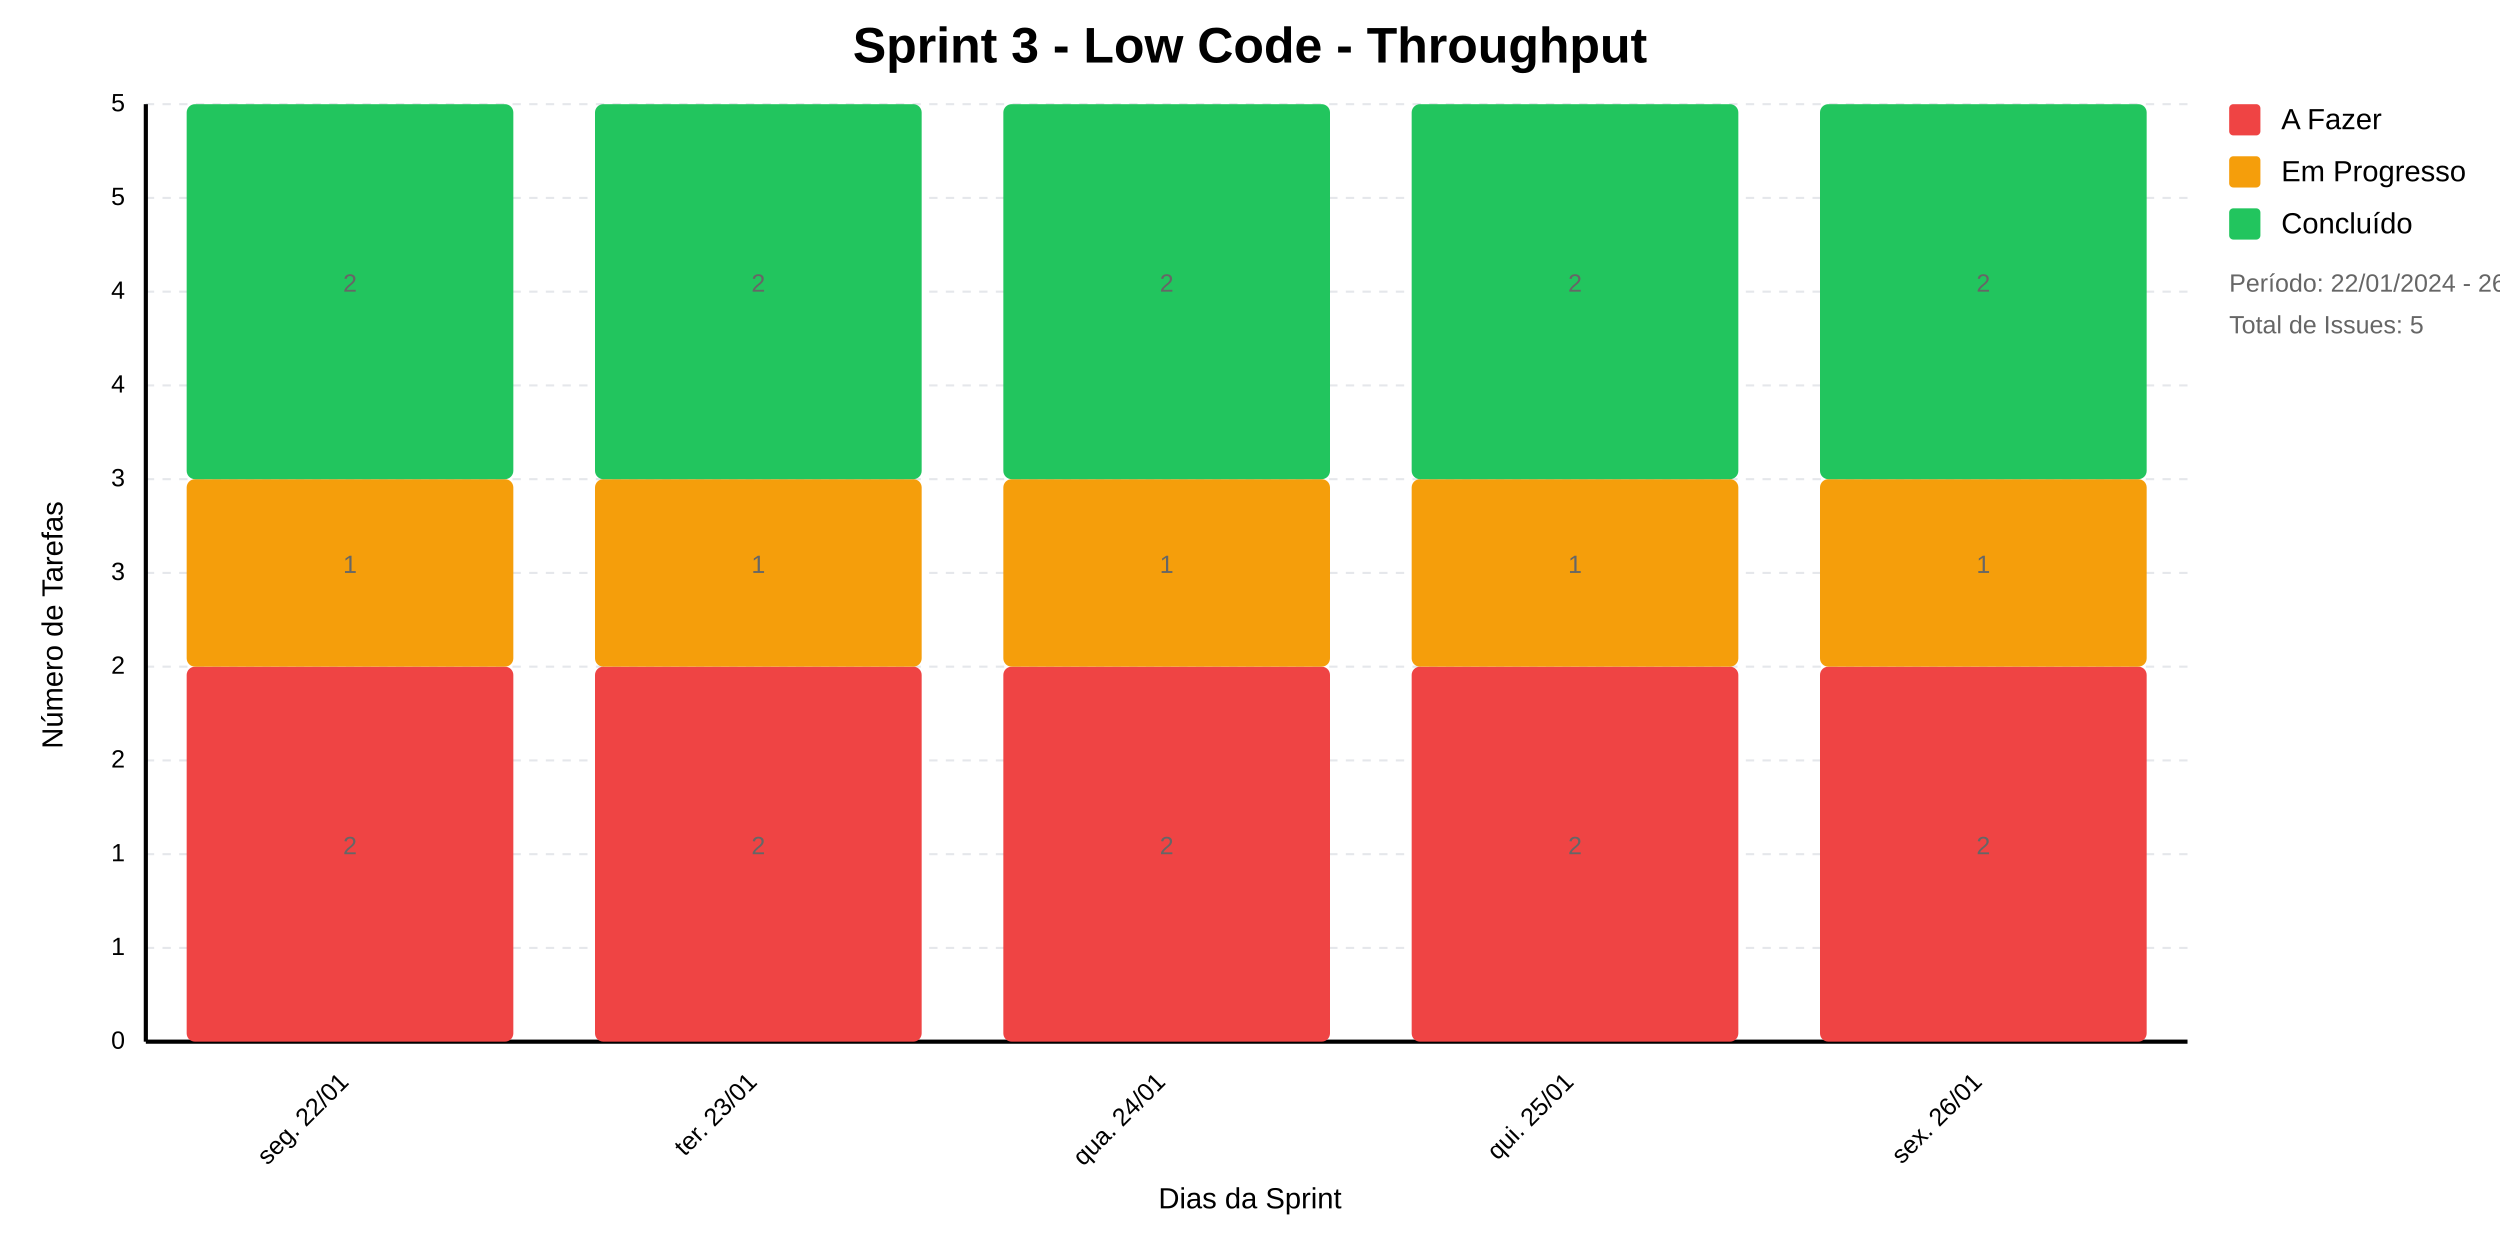
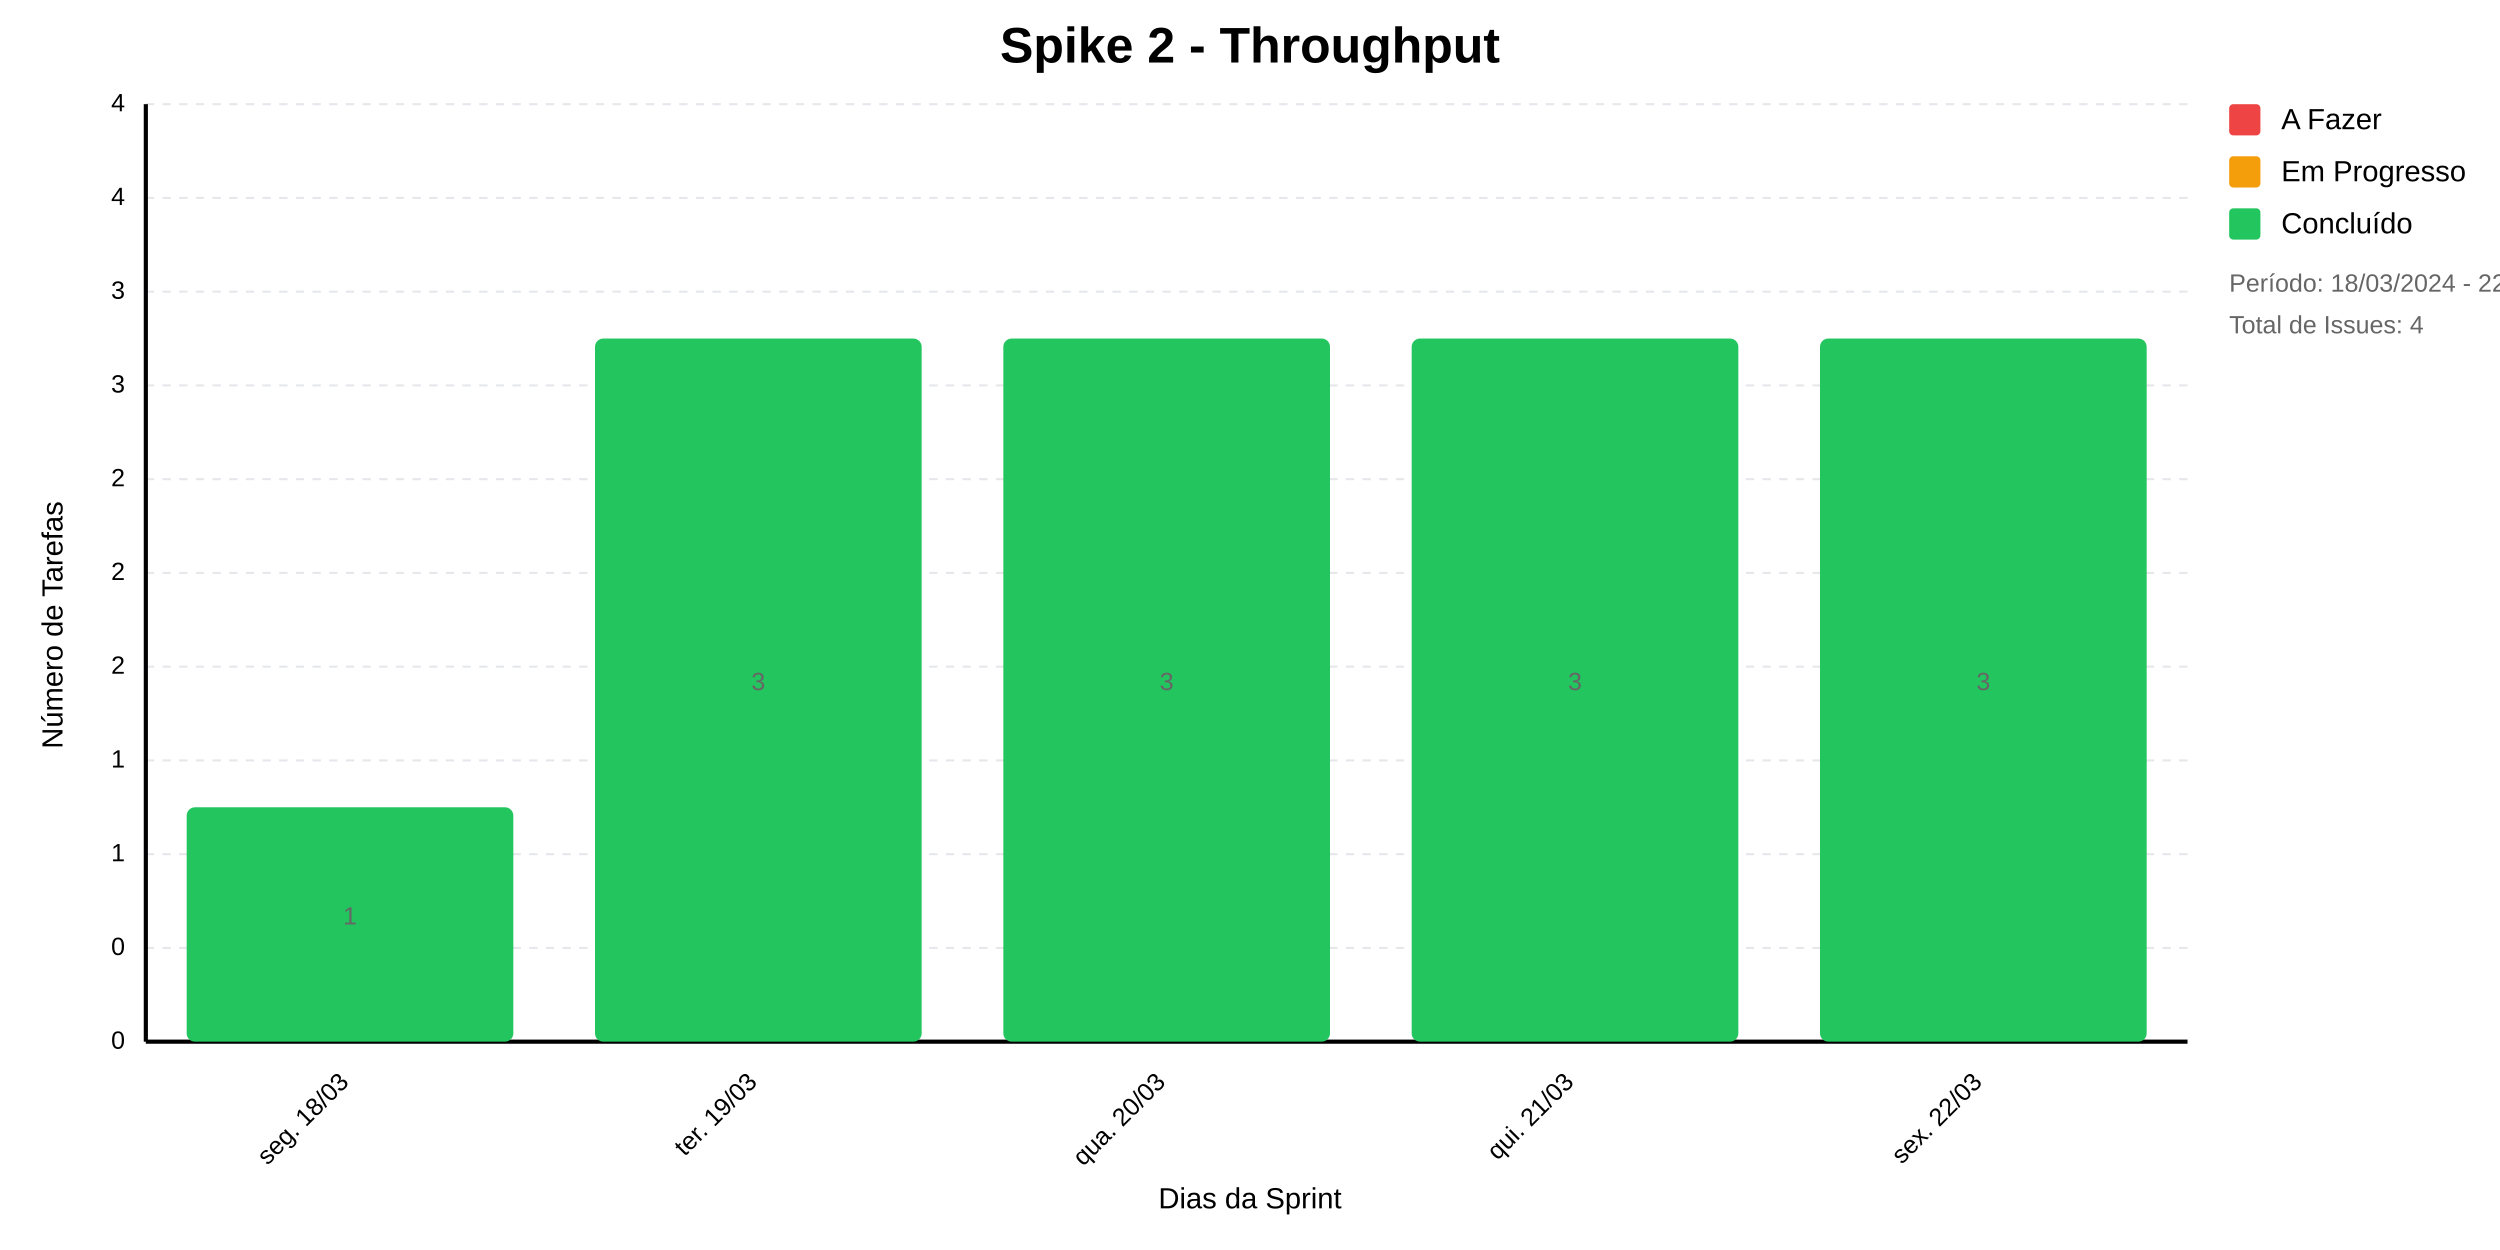
<svg xmlns="http://www.w3.org/2000/svg" viewBox="0 0 1200 600">
  <defs>
    <style>
            text { font-family: Arial, sans-serif; }
            .title { font-size: 24px; font-weight: bold; }
            .label { font-size: 14px; }
            .value { font-size: 12px; fill: #666666; }
            .axis { font-size: 12px; }
            .legend { font-size: 14px; }
          </style>
  </defs>
  <rect width="1200" height="600" fill="white" />
  <line x1="70" y1="50" x2="1050" y2="50" stroke="#e5e7eb" stroke-dasharray="4" />
-   <text x="60" y="50" text-anchor="end" class="axis" dominant-baseline="middle">5</text>
+   <text x="60" y="50" text-anchor="end" class="axis" dominant-baseline="middle">4</text>
  <line x1="70" y1="95" x2="1050" y2="95" stroke="#e5e7eb" stroke-dasharray="4" />
-   <text x="60" y="95" text-anchor="end" class="axis" dominant-baseline="middle">5</text>
+   <text x="60" y="95" text-anchor="end" class="axis" dominant-baseline="middle">4</text>
  <line x1="70" y1="140" x2="1050" y2="140" stroke="#e5e7eb" stroke-dasharray="4" />
-   <text x="60" y="140" text-anchor="end" class="axis" dominant-baseline="middle">4</text>
+   <text x="60" y="140" text-anchor="end" class="axis" dominant-baseline="middle">3</text>
  <line x1="70" y1="185" x2="1050" y2="185" stroke="#e5e7eb" stroke-dasharray="4" />
-   <text x="60" y="185" text-anchor="end" class="axis" dominant-baseline="middle">4</text>
+   <text x="60" y="185" text-anchor="end" class="axis" dominant-baseline="middle">3</text>
  <line x1="70" y1="230" x2="1050" y2="230" stroke="#e5e7eb" stroke-dasharray="4" />
-   <text x="60" y="230" text-anchor="end" class="axis" dominant-baseline="middle">3</text>
+   <text x="60" y="230" text-anchor="end" class="axis" dominant-baseline="middle">2</text>
  <line x1="70" y1="275" x2="1050" y2="275" stroke="#e5e7eb" stroke-dasharray="4" />
-   <text x="60" y="275" text-anchor="end" class="axis" dominant-baseline="middle">3</text>
+   <text x="60" y="275" text-anchor="end" class="axis" dominant-baseline="middle">2</text>
  <line x1="70" y1="320" x2="1050" y2="320" stroke="#e5e7eb" stroke-dasharray="4" />
  <text x="60" y="320" text-anchor="end" class="axis" dominant-baseline="middle">2</text>
  <line x1="70" y1="365" x2="1050" y2="365" stroke="#e5e7eb" stroke-dasharray="4" />
-   <text x="60" y="365" text-anchor="end" class="axis" dominant-baseline="middle">2</text>
+   <text x="60" y="365" text-anchor="end" class="axis" dominant-baseline="middle">1</text>
  <line x1="70" y1="410" x2="1050" y2="410" stroke="#e5e7eb" stroke-dasharray="4" />
  <text x="60" y="410" text-anchor="end" class="axis" dominant-baseline="middle">1</text>
  <line x1="70" y1="455" x2="1050" y2="455" stroke="#e5e7eb" stroke-dasharray="4" />
-   <text x="60" y="455" text-anchor="end" class="axis" dominant-baseline="middle">1</text>
+   <text x="60" y="455" text-anchor="end" class="axis" dominant-baseline="middle">0</text>
  <line x1="70" y1="500" x2="1050" y2="500" stroke="#e5e7eb" stroke-dasharray="4" />
  <text x="60" y="500" text-anchor="end" class="axis" dominant-baseline="middle">0</text>
  <line x1="70" y1="50" x2="70" y2="500" stroke="black" stroke-width="2" />
  <line x1="70" y1="500" x2="1050" y2="500" stroke="black" stroke-width="2" />
  <text transform="rotate(-90 30 300)" x="30" y="300" text-anchor="middle" class="label">Número de Tarefas</text>
  <text x="600" y="580" text-anchor="middle" class="label">Dias da Sprint</text>
  <g>
-     <rect x="89.6" y="320" width="156.8" height="180" fill="#ef4444" rx="4" />
-     <rect x="89.6" y="230" width="156.8" height="90" fill="#f59e0b" rx="4" />
-     <rect x="89.6" y="50" width="156.8" height="180" fill="#22c55e" rx="4" />
-     <text transform="rotate(-45 168 520)" x="168" y="520" text-anchor="end" class="axis">seg. 22/01</text>
-     <text x="168" y="410" text-anchor="middle" class="value">2</text>
-     <text x="168" y="275" text-anchor="middle" class="value">1</text>
-     <text x="168" y="140" text-anchor="middle" class="value">2</text>
+     <rect x="89.6" y="500" width="156.8" height="0" fill="#ef4444" rx="4" />
+     <rect x="89.6" y="500" width="156.8" height="0" fill="#f59e0b" rx="4" />
+     <rect x="89.6" y="387.5" width="156.8" height="112.5" fill="#22c55e" rx="4" />
+     <text transform="rotate(-45 168 520)" x="168" y="520" text-anchor="end" class="axis">seg. 18/03</text>
+     <text x="168" y="443.75" text-anchor="middle" class="value">1</text>
  </g>
  <g>
-     <rect x="285.6" y="320" width="156.8" height="180" fill="#ef4444" rx="4" />
-     <rect x="285.6" y="230" width="156.8" height="90" fill="#f59e0b" rx="4" />
-     <rect x="285.6" y="50" width="156.8" height="180" fill="#22c55e" rx="4" />
-     <text transform="rotate(-45 364 520)" x="364" y="520" text-anchor="end" class="axis">ter. 23/01</text>
-     <text x="364" y="410" text-anchor="middle" class="value">2</text>
-     <text x="364" y="275" text-anchor="middle" class="value">1</text>
-     <text x="364" y="140" text-anchor="middle" class="value">2</text>
+     <rect x="285.6" y="500" width="156.8" height="0" fill="#ef4444" rx="4" />
+     <rect x="285.6" y="500" width="156.8" height="0" fill="#f59e0b" rx="4" />
+     <rect x="285.6" y="162.5" width="156.8" height="337.5" fill="#22c55e" rx="4" />
+     <text transform="rotate(-45 364 520)" x="364" y="520" text-anchor="end" class="axis">ter. 19/03</text>
+     <text x="364" y="331.25" text-anchor="middle" class="value">3</text>
  </g>
  <g>
-     <rect x="481.6" y="320" width="156.8" height="180" fill="#ef4444" rx="4" />
-     <rect x="481.6" y="230" width="156.8" height="90" fill="#f59e0b" rx="4" />
-     <rect x="481.6" y="50" width="156.8" height="180" fill="#22c55e" rx="4" />
-     <text transform="rotate(-45 560 520)" x="560" y="520" text-anchor="end" class="axis">qua. 24/01</text>
-     <text x="560" y="410" text-anchor="middle" class="value">2</text>
-     <text x="560" y="275" text-anchor="middle" class="value">1</text>
-     <text x="560" y="140" text-anchor="middle" class="value">2</text>
+     <rect x="481.6" y="500" width="156.8" height="0" fill="#ef4444" rx="4" />
+     <rect x="481.6" y="500" width="156.8" height="0" fill="#f59e0b" rx="4" />
+     <rect x="481.6" y="162.5" width="156.8" height="337.5" fill="#22c55e" rx="4" />
+     <text transform="rotate(-45 560 520)" x="560" y="520" text-anchor="end" class="axis">qua. 20/03</text>
+     <text x="560" y="331.25" text-anchor="middle" class="value">3</text>
  </g>
  <g>
-     <rect x="677.6" y="320" width="156.8" height="180" fill="#ef4444" rx="4" />
-     <rect x="677.6" y="230" width="156.8" height="90" fill="#f59e0b" rx="4" />
-     <rect x="677.6" y="50" width="156.8" height="180" fill="#22c55e" rx="4" />
-     <text transform="rotate(-45 756 520)" x="756" y="520" text-anchor="end" class="axis">qui. 25/01</text>
-     <text x="756" y="410" text-anchor="middle" class="value">2</text>
-     <text x="756" y="275" text-anchor="middle" class="value">1</text>
-     <text x="756" y="140" text-anchor="middle" class="value">2</text>
+     <rect x="677.6" y="500" width="156.8" height="0" fill="#ef4444" rx="4" />
+     <rect x="677.6" y="500" width="156.8" height="0" fill="#f59e0b" rx="4" />
+     <rect x="677.6" y="162.5" width="156.8" height="337.5" fill="#22c55e" rx="4" />
+     <text transform="rotate(-45 756 520)" x="756" y="520" text-anchor="end" class="axis">qui. 21/03</text>
+     <text x="756" y="331.25" text-anchor="middle" class="value">3</text>
  </g>
  <g>
-     <rect x="873.6" y="320" width="156.8" height="180" fill="#ef4444" rx="4" />
-     <rect x="873.6" y="230" width="156.8" height="90" fill="#f59e0b" rx="4" />
-     <rect x="873.6" y="50" width="156.8" height="180" fill="#22c55e" rx="4" />
-     <text transform="rotate(-45 952 520)" x="952" y="520" text-anchor="end" class="axis">sex. 26/01</text>
-     <text x="952" y="410" text-anchor="middle" class="value">2</text>
-     <text x="952" y="275" text-anchor="middle" class="value">1</text>
-     <text x="952" y="140" text-anchor="middle" class="value">2</text>
+     <rect x="873.6" y="500" width="156.8" height="0" fill="#ef4444" rx="4" />
+     <rect x="873.6" y="500" width="156.8" height="0" fill="#f59e0b" rx="4" />
+     <rect x="873.6" y="162.5" width="156.8" height="337.5" fill="#22c55e" rx="4" />
+     <text transform="rotate(-45 952 520)" x="952" y="520" text-anchor="end" class="axis">sex. 22/03</text>
+     <text x="952" y="331.25" text-anchor="middle" class="value">3</text>
  </g>
-   <text x="600" y="30" text-anchor="middle" class="title">Sprint 3 - Low Code - Throughput</text>
+   <text x="600" y="30" text-anchor="middle" class="title">Spike 2 - Throughput</text>
  <g transform="translate(1070, 50)">
    <rect width="15" height="15" fill="#ef4444" rx="2" />
    <text x="25" y="12" class="legend">A Fazer</text>
    <rect y="25" width="15" height="15" fill="#f59e0b" rx="2" />
    <text x="25" y="37" class="legend">Em Progresso</text>
    <rect y="50" width="15" height="15" fill="#22c55e" rx="2" />
    <text x="25" y="62" class="legend">Concluído</text>
    <text x="0" y="90" class="value">
-             Período: 22/01/2024 - 
-             26/01/2024
+             Período: 18/03/2024 - 
+             22/03/2024
          </text>
    <text x="0" y="110" class="value">
-             Total de Issues: 5
+             Total de Issues: 4
          </text>
  </g>
</svg>
